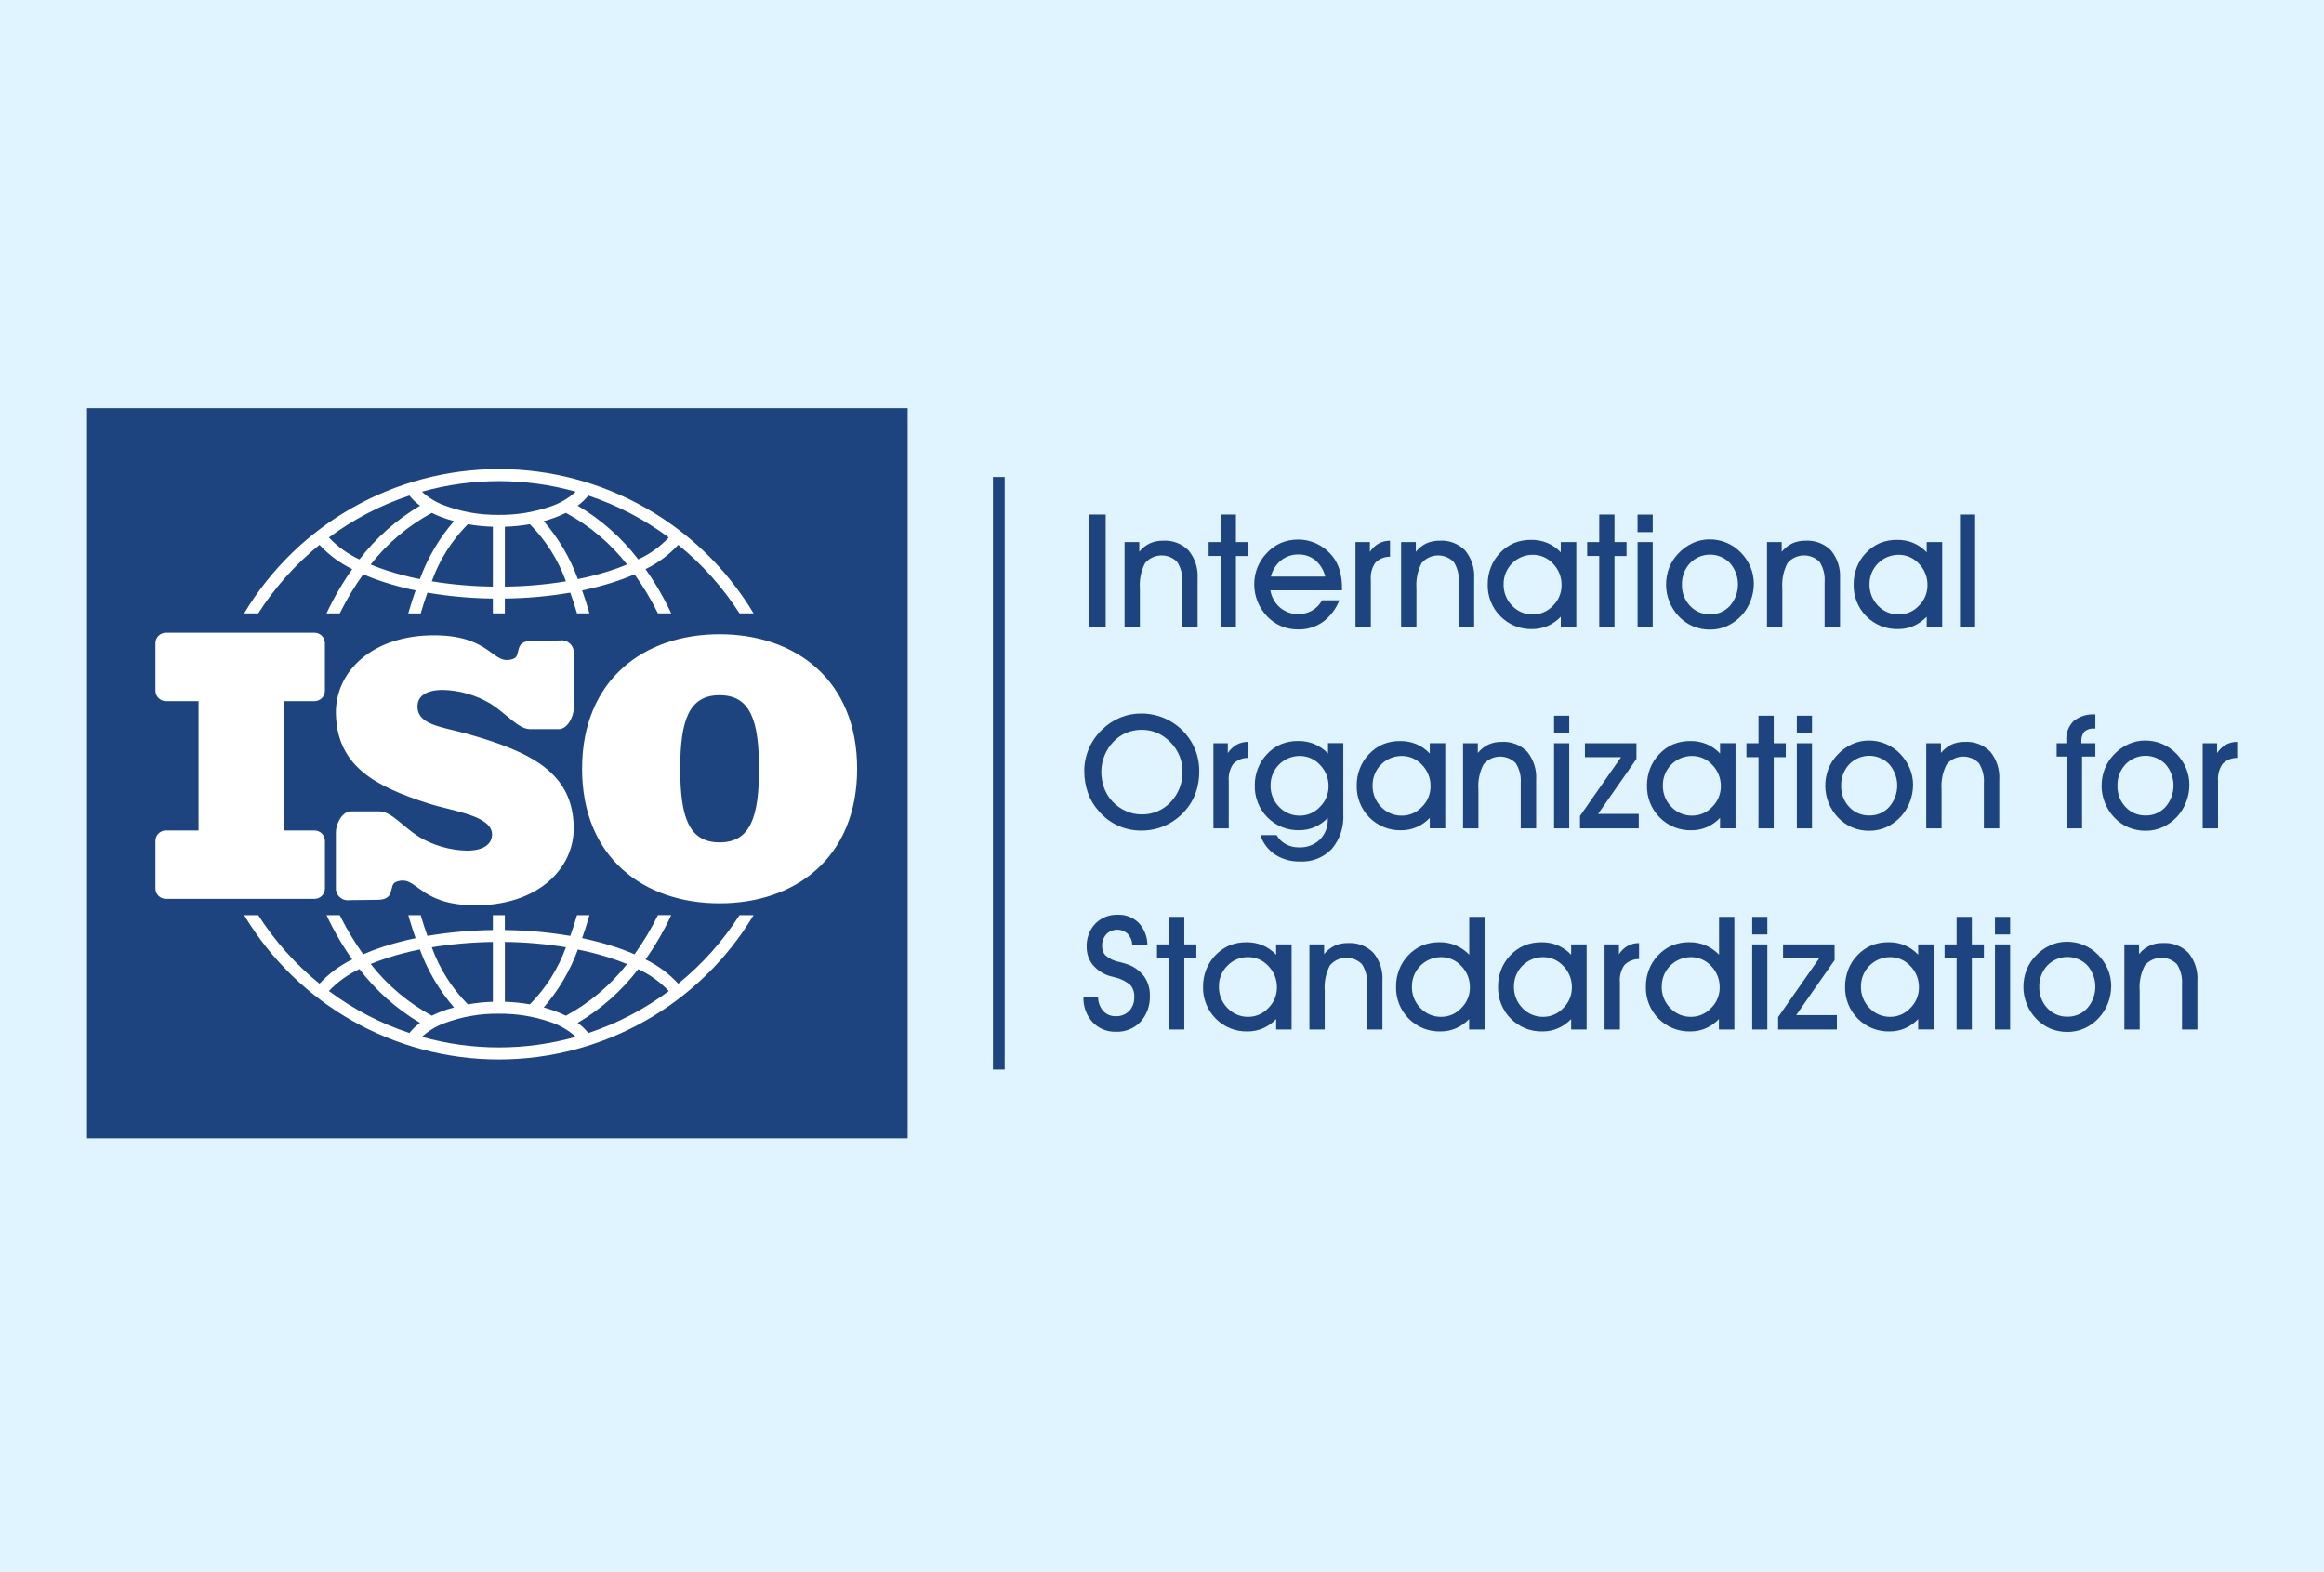
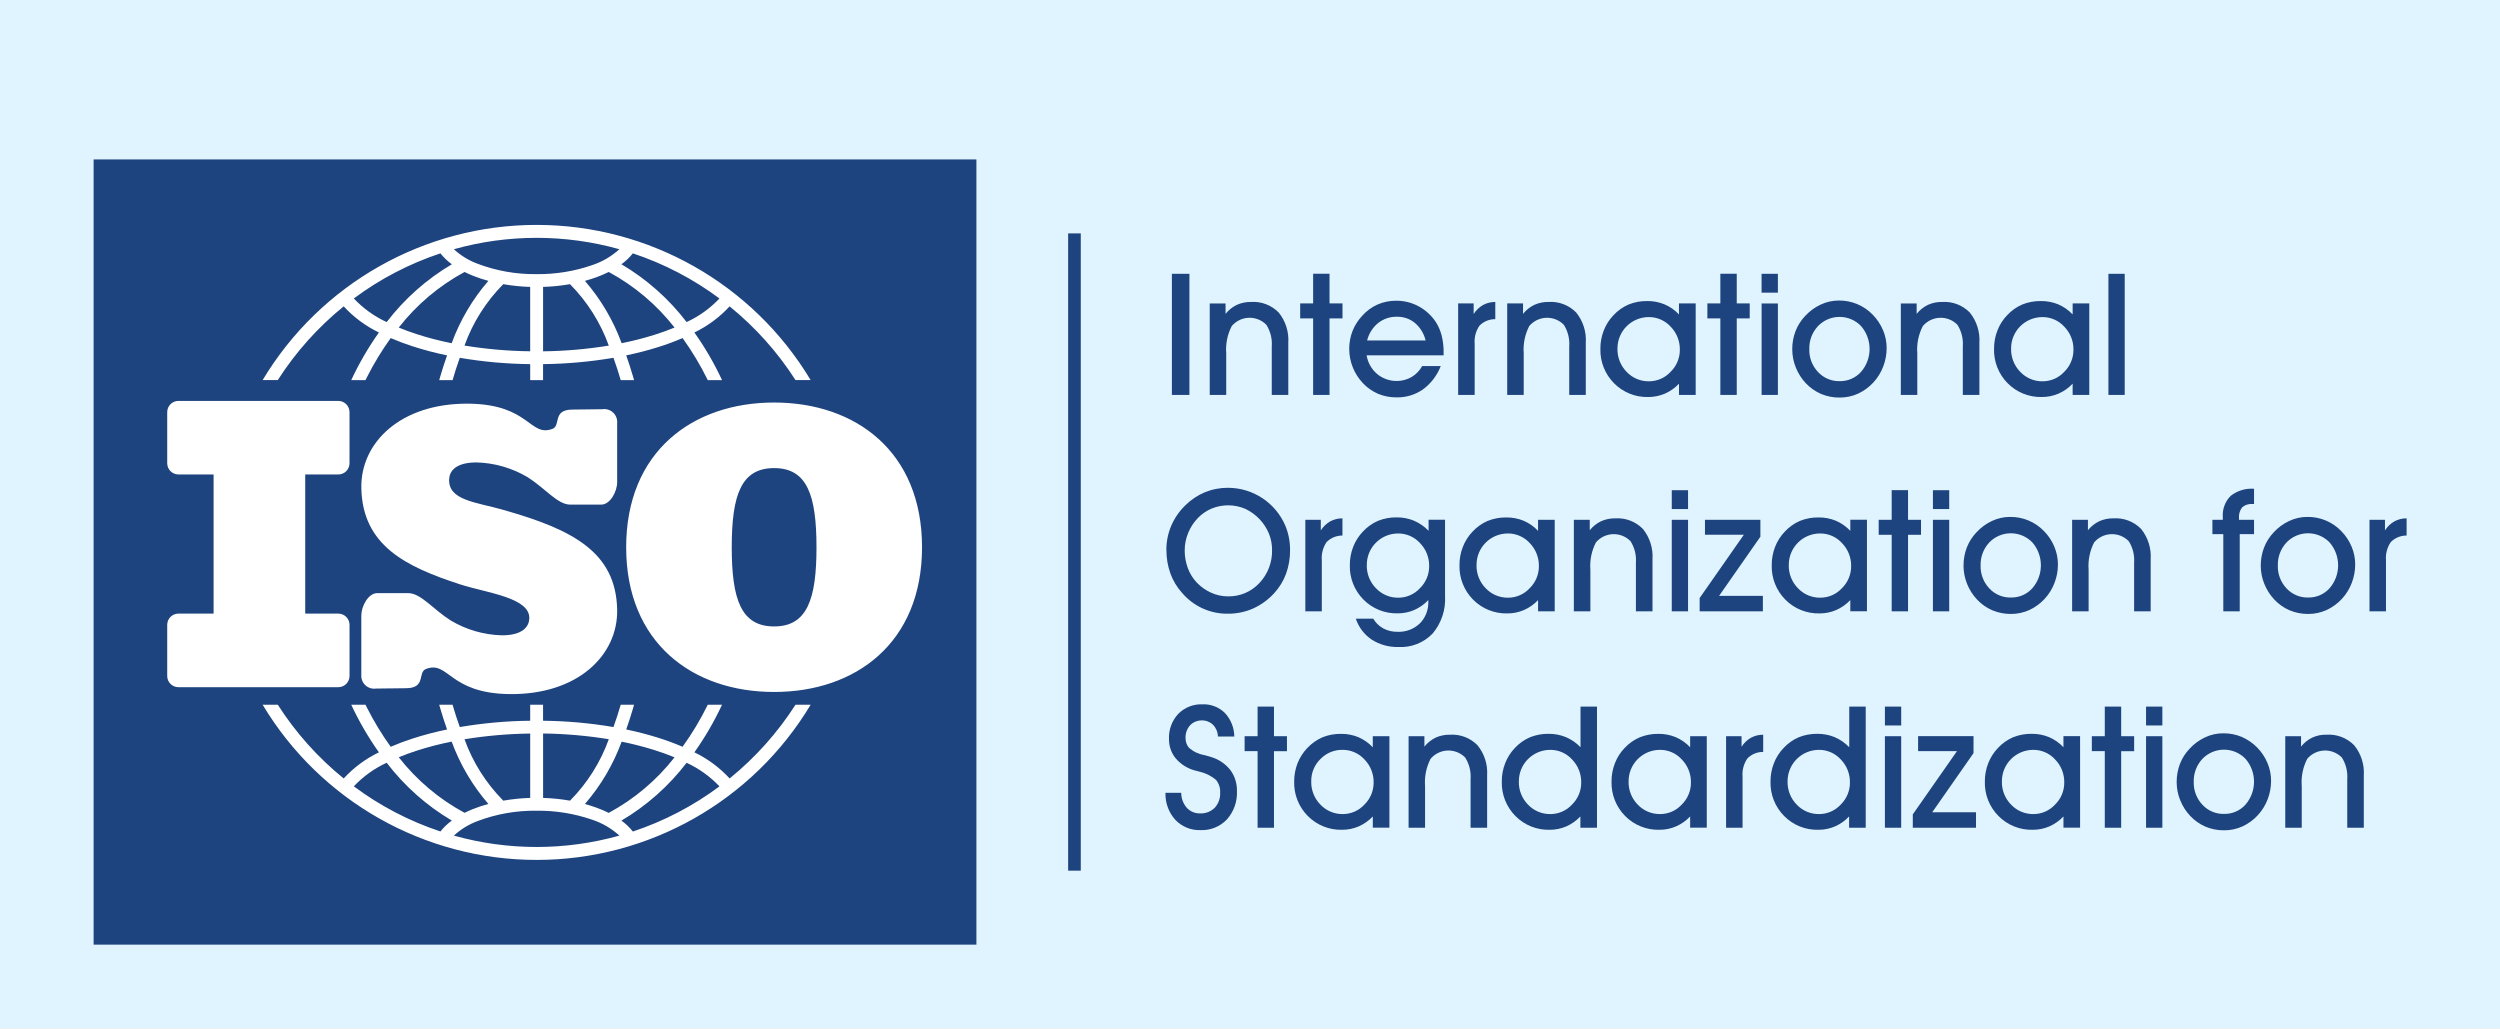
- <svg xmlns="http://www.w3.org/2000/svg" width="295" height="199.456" viewBox="0 0 295 199.456">
-   <g id="Grupo_1103088" data-name="Grupo 1103088" transform="translate(-705 -5481.66)">
-     <g id="Grupo_1099962" data-name="Grupo 1099962" transform="translate(-72 2389.66)">
-       <rect id="Rectángulo_401369" data-name="Rectángulo 401369" width="295" height="199.456" transform="translate(777 3092)" fill="#e0f4ff" />
+ <svg xmlns="http://www.w3.org/2000/svg" width="295" height="121.334" viewBox="0 0 295 121.334">
+   <g id="Grupo_1151009" data-name="Grupo 1151009" transform="translate(-1125 -5469.322)">
+     <g id="Grupo_1099962" data-name="Grupo 1099962" transform="translate(348 2377.322)">
+       <rect id="Rectángulo_401369" data-name="Rectángulo 401369" width="295" height="121.334" transform="translate(777 3092)" fill="#e0f4ff" />
    </g>
-     <g id="Grupo_1103065" data-name="Grupo 1103065" transform="translate(0 -29.832)">
+     <g id="Grupo_1103065" data-name="Grupo 1103065" transform="translate(420 -75.176)">
      <g id="iso-1" transform="translate(707.547 5496.765)">
        <path id="Trazado_885419" data-name="Trazado 885419" d="M8.5,66.546H112.67V159.2H8.5Z" transform="translate(0)" fill="#1e447f" fill-rule="evenodd" />
        <path id="Trazado_885420" data-name="Trazado 885420" d="M15.414,92.287h18.87a1.324,1.324,0,0,1,1.32,1.322v6.039a1.323,1.323,0,0,1-1.32,1.32H30.378v16.418h3.907a1.328,1.328,0,0,1,1.322,1.323v6.039a1.326,1.326,0,0,1-1.322,1.32H15.414a1.323,1.323,0,0,1-1.32-1.32v-6.039a1.325,1.325,0,0,1,1.32-1.323h4.153V100.966H15.416a1.325,1.325,0,0,1-1.322-1.32V93.607a1.323,1.323,0,0,1,1.32-1.32Zm70.293,34.345c-9.614,0-17.457-5.785-17.457-17.076s7.842-17.078,17.457-17.078,17.455,5.786,17.455,17.078S95.322,126.632,85.707,126.632Zm5-17.076c0-6.178-1.115-9.341-5-9.341s-5,3.165-5,9.341,1.115,9.343,5,9.343S90.708,115.73,90.708,109.555ZM53.67,105.12c-3.2-.9-6.448-1.107-6.308-3.625.051-.916.764-1.943,3.208-1.949a12.412,12.412,0,0,1,6.069,1.753c2.045,1.292,3.519,3.226,5.008,3.226H65.3c1.079,0,1.887-1.561,1.887-2.642V94.9a1.525,1.525,0,0,0-1.746-1.632l-3.573.043c-2.356.029-1.291,1.892-2.323,2.277-2.684,1-2.671-2.879-9.826-2.974-8.072-.106-12.838,4.6-12.719,9.981.149,6.777,5.269,9.257,11.619,11.329,3.157,1.031,8.346,1.556,8.2,4.073-.051.916-.764,1.944-3.208,1.951a12.446,12.446,0,0,1-6.069-1.753c-2.045-1.292-3.521-3.227-5.008-3.227H38.885c-1.081,0-1.887,1.562-1.887,2.642v6.988a1.523,1.523,0,0,0,1.746,1.632l3.573-.042c2.356-.031,1.292-1.893,2.325-2.278,2.684-1,2.67,2.879,9.824,2.972,8.074.106,12.838-4.6,12.72-9.982-.151-6.777-5.235-9.445-13.517-11.776ZM80.455,81.132A13.818,13.818,0,0,1,76.3,84.214a35.975,35.975,0,0,1,3.263,5.62H77.88a34.422,34.422,0,0,0-2.974-4.962,29.905,29.905,0,0,1-2.932,1.082c-1.165.365-2.409.688-3.719.96q.422,1.193.8,2.477l.127.443H67.606l-.006-.022q-.384-1.319-.848-2.612a53.209,53.209,0,0,1-8.308.747v1.887H56.925V87.948a53,53,0,0,1-8.307-.747q-.467,1.3-.854,2.635H46.189c.04-.149.084-.3.127-.443q.375-1.284.8-2.479a38.425,38.425,0,0,1-4.08-1.075q-1.308-.422-2.57-.967a34.528,34.528,0,0,0-2.84,4.688l-.137.273h-1.68a36.154,36.154,0,0,1,3.264-5.62,13.8,13.8,0,0,1-4.156-3.083,36.6,36.6,0,0,0-7.777,8.7H25.353a37.7,37.7,0,0,1,64.665,0H88.232a36.7,36.7,0,0,0-7.777-8.7ZM47.919,74.389A8.481,8.481,0,0,0,50.708,76.1a18.958,18.958,0,0,0,6.977,1.228,19.364,19.364,0,0,0,6.547-1.062,8.955,8.955,0,0,0,3.219-1.878,36.176,36.176,0,0,0-19.533,0Zm-.238,1.775a6.837,6.837,0,0,1-1.35-1.289A36.2,36.2,0,0,0,36.112,80.2a12.563,12.563,0,0,0,3.876,2.786A26.957,26.957,0,0,1,47.681,76.164Zm4.308,1.96a16.463,16.463,0,0,1-1.845-.617q-.49-.2-.964-.433a24.808,24.808,0,0,0-7.766,6.558q.988.41,2.093.769a37.144,37.144,0,0,0,4.15,1.079A23.654,23.654,0,0,1,51.989,78.124Zm4.935.711a22.383,22.383,0,0,1-3.177-.323,19.882,19.882,0,0,0-4.577,7.245,51.863,51.863,0,0,0,7.754.674Zm4.7-.323a22.61,22.61,0,0,1-3.179.323v7.6a51.679,51.679,0,0,0,7.755-.674A19.9,19.9,0,0,0,61.622,78.512Zm4.567-1.44a13.769,13.769,0,0,1-1.441.617c-.435.158-.891.3-1.367.435a23.672,23.672,0,0,1,4.333,7.353,37.94,37.94,0,0,0,3.809-.969q1.237-.384,2.435-.877A24.819,24.819,0,0,0,66.19,77.072Zm2.85-2.2a6.805,6.805,0,0,1-1.351,1.289,26.933,26.933,0,0,1,7.692,6.822A12.564,12.564,0,0,0,79.258,80.2,36.156,36.156,0,0,0,69.039,74.876Zm11.416,61.965a13.794,13.794,0,0,0-4.157-3.084,35.935,35.935,0,0,0,3.263-5.617H77.88a34.438,34.438,0,0,1-2.974,4.963,29.9,29.9,0,0,0-2.932-1.082q-1.835-.57-3.719-.961.422-1.193.8-2.475l.127-.443H67.606l-.006.022q-.384,1.319-.848,2.612a52.839,52.839,0,0,0-8.308-.745v-1.887H56.925v1.887a52.821,52.821,0,0,0-8.307.745q-.468-1.3-.854-2.634H46.189c.04.149.084.294.127.443q.375,1.284.8,2.479a38.434,38.434,0,0,0-4.08,1.073c-.908.294-1.767.618-2.57.967a34.643,34.643,0,0,1-2.84-4.69l-.137-.273h-1.68a36.115,36.115,0,0,0,3.264,5.617,13.806,13.806,0,0,0-4.156,3.084,36.536,36.536,0,0,1-7.777-8.7H25.353a37.7,37.7,0,0,0,64.665,0H88.232a36.635,36.635,0,0,1-7.777,8.7Zm-32.536,6.743a8.507,8.507,0,0,1,2.789-1.711,18.961,18.961,0,0,1,6.977-1.225,19.444,19.444,0,0,1,6.547,1.059,8.978,8.978,0,0,1,3.219,1.878,36.176,36.176,0,0,1-19.533,0Zm-.238-1.775a6.791,6.791,0,0,0-1.35,1.289,36.165,36.165,0,0,1-10.22-5.327,12.586,12.586,0,0,1,3.876-2.784A26.91,26.91,0,0,0,47.681,141.809Zm4.308-1.96a16.46,16.46,0,0,0-1.845.615q-.489.2-.964.433a24.767,24.767,0,0,1-7.766-6.558q.988-.41,2.093-.767a36.481,36.481,0,0,1,4.15-1.079,23.617,23.617,0,0,0,4.333,7.356Zm4.935-.713a22.844,22.844,0,0,0-3.177.325,19.864,19.864,0,0,1-4.577-7.246,52.7,52.7,0,0,1,7.754-.674Zm4.7.325a22.844,22.844,0,0,0-3.179-.325v-7.6a52.092,52.092,0,0,1,7.755.674A19.891,19.891,0,0,1,61.622,139.461ZM66.19,140.9a14.1,14.1,0,0,0-1.441-.615c-.435-.158-.891-.3-1.367-.433a23.644,23.644,0,0,0,4.333-7.355,37.935,37.935,0,0,1,3.809.971c.862.27,1.676.564,2.435.876A24.792,24.792,0,0,1,66.19,140.9Zm2.85,2.2a6.717,6.717,0,0,0-1.351-1.289,26.933,26.933,0,0,0,7.692-6.822,12.614,12.614,0,0,1,3.878,2.784A36.236,36.236,0,0,1,69.039,143.1Z" transform="translate(3.091 2.753)" fill="#fff" fill-rule="evenodd" />
        <path id="Trazado_885421" data-name="Trazado 885421" d="M96.861,91.23h-2.07v-14.3h2.07Zm4.341,0H99.257v-10.8h1.867v1.23a3.857,3.857,0,0,1,1.34-1.067,3.943,3.943,0,0,1,1.673-.339,4.18,4.18,0,0,1,3.257,1.247,5.131,5.131,0,0,1,1.134,3.575v6.153h-1.952V85.5a4.181,4.181,0,0,0-.637-2.55,2.764,2.764,0,0,0-4.083.148,6.005,6.005,0,0,0-.652,3.227V91.23h0Zm10.256,0V82.194h-1.528V80.429h1.528v-3.5h1.935v3.5h1.531v1.766h-1.531V91.23ZM124.73,84.8a3.889,3.889,0,0,0-1.259-2.067A3.251,3.251,0,0,0,121.336,82a3.46,3.46,0,0,0-2.218.75,3.85,3.85,0,0,0-1.289,2.05h6.9Zm-6.96,1.747a3.669,3.669,0,0,0,1.222,2.194,3.6,3.6,0,0,0,4.077.376,3.39,3.39,0,0,0,1.259-1.3h2.19a6.181,6.181,0,0,1-2.087,2.749,5.25,5.25,0,0,1-3.115.95,5.56,5.56,0,0,1-2.193-.421,5.438,5.438,0,0,1-1.8-1.266,5.911,5.911,0,0,1-1.607-4.005,5.8,5.8,0,0,1,.388-2.131,5.7,5.7,0,0,1,1.143-1.806,5.362,5.362,0,0,1,1.814-1.331,5.422,5.422,0,0,1,2.211-.446,5.479,5.479,0,0,1,2.645.663,5.686,5.686,0,0,1,2.02,1.85,5.578,5.578,0,0,1,.694,1.615,8.038,8.038,0,0,1,.225,2.006v.306H117.77v0Zm12.745,4.682h-1.944v-10.8H130.4v1.247a3.272,3.272,0,0,1,1.107-1.062,3,3,0,0,1,1.447-.359v2.031a2.59,2.59,0,0,0-1.871.77,3.354,3.354,0,0,0-.564,2.165V91.23Zm5.789,0H134.36v-10.8h1.868v1.23a3.829,3.829,0,0,1,1.34-1.067,3.929,3.929,0,0,1,1.671-.339A4.191,4.191,0,0,1,142.5,81.5a5.154,5.154,0,0,1,1.132,3.575v6.153h-1.954V85.5a4.181,4.181,0,0,0-.637-2.55,2.763,2.763,0,0,0-4.081.148,6.034,6.034,0,0,0-.652,3.227V91.23h0Zm11.065-5.47a3.788,3.788,0,0,0,1.086,2.749,3.551,3.551,0,0,0,2.654,1.109,3.446,3.446,0,0,0,2.527-1.113,3.61,3.61,0,0,0,1.095-2.607,3.817,3.817,0,0,0-1.082-2.724,3.456,3.456,0,0,0-2.578-1.132,3.693,3.693,0,0,0-3.7,3.719Zm7.262,5.47V89.9a5.086,5.086,0,0,1-1.659,1.172,4.918,4.918,0,0,1-1.963.4,5.468,5.468,0,0,1-4.044-1.624,5.546,5.546,0,0,1-1.61-4.069,5.8,5.8,0,0,1,.4-2.162,5.375,5.375,0,0,1,1.149-1.8,5.3,5.3,0,0,1,1.778-1.261,5.667,5.667,0,0,1,2.208-.408,5.185,5.185,0,0,1,2.037.391,5.034,5.034,0,0,1,1.7,1.19V80.427H156.6v10.8h-1.966v0Zm4.879,0V82.194h-1.531V80.429h1.531v-3.5h1.935v3.5h1.531v1.766h-1.531V91.23ZM166.3,79.162h-1.926V76.933H166.3ZM164.379,91.23v-10.8H166.3v10.8Zm5.629-5.411a3.765,3.765,0,0,0,1.025,2.7A3.373,3.373,0,0,0,173.59,89.6a3.3,3.3,0,0,0,2.514-1.086,4.131,4.131,0,0,0,0-5.426,3.524,3.524,0,0,0-5.072.017,3.8,3.8,0,0,0-1.023,2.715Zm-2.014.022a5.866,5.866,0,0,1,.388-2.145,5.466,5.466,0,0,1,1.14-1.792,5.815,5.815,0,0,1,1.839-1.343,4.986,4.986,0,0,1,2.12-.474,5.473,5.473,0,0,1,4.007,1.669,5.875,5.875,0,0,1,1.222,1.837,5.4,5.4,0,0,1,.424,2.112,6.085,6.085,0,0,1-.4,2.159,5.776,5.776,0,0,1-2.963,3.207,5.193,5.193,0,0,1-2.183.466,5.507,5.507,0,0,1-2.19-.426,5.426,5.426,0,0,1-1.8-1.263A5.855,5.855,0,0,1,168.418,88a5.741,5.741,0,0,1-.424-2.159Zm14.756,5.389h-1.944v-10.8h1.868v1.23a3.857,3.857,0,0,1,1.34-1.067,3.94,3.94,0,0,1,1.671-.339,4.191,4.191,0,0,1,3.258,1.247,5.139,5.139,0,0,1,1.134,3.575v6.153h-1.957V85.5a4.182,4.182,0,0,0-.634-2.55,2.763,2.763,0,0,0-4.081.148,6,6,0,0,0-.655,3.227V91.23Zm11.068-5.47a3.776,3.776,0,0,0,1.086,2.749,3.551,3.551,0,0,0,2.654,1.109,3.451,3.451,0,0,0,2.527-1.113,3.62,3.62,0,0,0,1.092-2.607,3.8,3.8,0,0,0-1.082-2.724,3.451,3.451,0,0,0-2.578-1.132,3.693,3.693,0,0,0-3.7,3.719Zm7.262,5.47V89.9a5.131,5.131,0,0,1-1.662,1.172,4.908,4.908,0,0,1-1.96.4,5.474,5.474,0,0,1-4.045-1.624,5.544,5.544,0,0,1-1.607-4.069,5.86,5.86,0,0,1,.4-2.162,5.423,5.423,0,0,1,1.149-1.8,5.324,5.324,0,0,1,1.78-1.261,5.64,5.64,0,0,1,2.205-.408,5.212,5.212,0,0,1,2.041.391,5.1,5.1,0,0,1,1.7,1.19V80.427h1.963v10.8H201.08v0Zm4.222,0v-14.3h1.923v14.3Zm-109,18.316a6.027,6.027,0,0,0,.371,2.117,4.963,4.963,0,0,0,1.072,1.719,5.221,5.221,0,0,0,1.7,1.193,4.825,4.825,0,0,0,1.964.421,4.915,4.915,0,0,0,3.71-1.575,5.478,5.478,0,0,0,1.492-3.915,5.1,5.1,0,0,0-.357-1.89,5.616,5.616,0,0,0-2.791-2.944,5.141,5.141,0,0,0-3.979-.037,4.833,4.833,0,0,0-1.618,1.109,5.513,5.513,0,0,0-1.149,1.76,5.348,5.348,0,0,0-.412,2.044Zm-2.162-.017a7.269,7.269,0,0,1,.568-2.848,7.413,7.413,0,0,1,1.669-2.426,7.194,7.194,0,0,1,2.312-1.545,7.051,7.051,0,0,1,2.735-.526,7.366,7.366,0,0,1,6.762,4.488,7.4,7.4,0,0,1,.551,2.859,8.034,8.034,0,0,1-.474,2.8,6.881,6.881,0,0,1-1.41,2.3,7.572,7.572,0,0,1-2.482,1.8,7.221,7.221,0,0,1-2.969.61A6.965,6.965,0,0,1,96,114.592a6.907,6.907,0,0,1-1.385-2.3,8.1,8.1,0,0,1-.469-2.763Zm18.342,7.234h-1.944v-10.8h1.826v1.247a3.272,3.272,0,0,1,1.107-1.062,3,3,0,0,1,1.447-.359v2.031a2.59,2.59,0,0,0-1.871.77,3.335,3.335,0,0,0-.564,2.165v6.008Zm4,.863h2.072a3.032,3.032,0,0,0,1.183,1.152,3.453,3.453,0,0,0,1.671.4,3.6,3.6,0,0,0,2.642-.989,3.5,3.5,0,0,0,1-2.618v-.137A5.115,5.115,0,0,1,123.4,116.6a4.846,4.846,0,0,1-1.96.4,5.47,5.47,0,0,1-4.045-1.626,5.558,5.558,0,0,1-1.607-4.067,5.869,5.869,0,0,1,.4-2.163,5.49,5.49,0,0,1,1.149-1.8,5.324,5.324,0,0,1,1.78-1.261,5.64,5.64,0,0,1,2.205-.408,5.241,5.241,0,0,1,2.037.391,5.343,5.343,0,0,1,1.722,1.19v-1.306h1.944v9.01a6.3,6.3,0,0,1-1.461,4.417,5.19,5.19,0,0,1-4.025,1.595,5.592,5.592,0,0,1-3.173-.876,4.783,4.783,0,0,1-1.874-2.479Zm1.308-6.333a3.773,3.773,0,0,0,1.086,2.749,3.553,3.553,0,0,0,2.654,1.11,3.451,3.451,0,0,0,2.527-1.113,3.6,3.6,0,0,0,1.092-2.609,3.794,3.794,0,0,0-1.082-2.724,3.45,3.45,0,0,0-2.575-1.132,3.693,3.693,0,0,0-3.7,3.719Zm12.949,0a3.786,3.786,0,0,0,1.086,2.749,3.558,3.558,0,0,0,2.654,1.11,3.451,3.451,0,0,0,2.527-1.113,3.611,3.611,0,0,0,1.092-2.609,3.817,3.817,0,0,0-1.079-2.724,3.462,3.462,0,0,0-2.578-1.132,3.693,3.693,0,0,0-3.7,3.719Zm7.262,5.47v-1.326a5.115,5.115,0,0,1-1.662,1.171,4.845,4.845,0,0,1-1.96.4,5.47,5.47,0,0,1-4.045-1.626,5.558,5.558,0,0,1-1.607-4.067,5.808,5.808,0,0,1,.4-2.163,5.39,5.39,0,0,1,1.149-1.8,5.3,5.3,0,0,1,1.778-1.261,5.651,5.651,0,0,1,2.205-.408,5.19,5.19,0,0,1,2.041.391,5.065,5.065,0,0,1,1.7,1.19v-1.306h1.966v10.8h-1.968v0Zm6.165,0h-1.944v-10.8H144.1v1.23a3.852,3.852,0,0,1,1.34-1.065,3.929,3.929,0,0,1,1.671-.339,4.191,4.191,0,0,1,3.258,1.247,5.14,5.14,0,0,1,1.134,3.576v6.151h-1.957v-5.729a4.165,4.165,0,0,0-.637-2.552,2.764,2.764,0,0,0-4.08.148,6.011,6.011,0,0,0-.655,3.229v4.9ZM155.7,104.694h-1.923v-2.228H155.7Zm-1.923,12.068v-10.8H155.7v10.8Zm10.753,0h-7.462V115.19l5.213-7.464h-4.586v-1.766h6.54v1.994l-4.872,6.981h5.165v1.826h0Zm3.055-5.47a3.773,3.773,0,0,0,1.086,2.749,3.553,3.553,0,0,0,2.654,1.11,3.451,3.451,0,0,0,2.527-1.113,3.611,3.611,0,0,0,1.092-2.609,3.807,3.807,0,0,0-1.082-2.724,3.455,3.455,0,0,0-2.575-1.132,3.693,3.693,0,0,0-3.7,3.719Zm7.26,5.47v-1.326a5.149,5.149,0,0,1-1.662,1.171,4.858,4.858,0,0,1-1.96.4,5.47,5.47,0,0,1-4.045-1.626,5.558,5.558,0,0,1-1.607-4.067,5.869,5.869,0,0,1,.4-2.163,5.489,5.489,0,0,1,1.149-1.8,5.324,5.324,0,0,1,1.78-1.261,5.64,5.64,0,0,1,2.205-.408,5.212,5.212,0,0,1,2.041.391,5.1,5.1,0,0,1,1.7,1.19v-1.306h1.963v10.8h-1.963v0Zm4.881,0v-9.034h-1.531v-1.766h1.531v-3.5h1.932v3.5h1.531v1.766h-1.531v9.034Zm6.791-12.068h-1.923v-2.228h1.923Zm-1.923,12.068v-10.8h1.923v10.8Zm5.626-5.409a3.772,3.772,0,0,0,1.025,2.7,3.372,3.372,0,0,0,2.556,1.079,3.3,3.3,0,0,0,2.517-1.086,4.131,4.131,0,0,0,0-5.426,3.528,3.528,0,0,0-5.075.017,3.819,3.819,0,0,0-1.023,2.716Zm-2.014.022a5.889,5.889,0,0,1,.388-2.148,5.425,5.425,0,0,1,1.143-1.792,5.8,5.8,0,0,1,1.836-1.343,5,5,0,0,1,2.123-.472,5.459,5.459,0,0,1,4,1.669,5.788,5.788,0,0,1,1.222,1.837,5.391,5.391,0,0,1,.427,2.11,6.029,6.029,0,0,1-.4,2.16,5.777,5.777,0,0,1-2.963,3.207,5.194,5.194,0,0,1-2.183.467,5.513,5.513,0,0,1-2.187-.427,5.412,5.412,0,0,1-1.8-1.261,5.881,5.881,0,0,1-1.61-4.008Zm14.759,5.387H201.02v-10.8h1.865v1.23a3.88,3.88,0,0,1,1.34-1.065,3.978,3.978,0,0,1,1.674-.339,4.191,4.191,0,0,1,3.258,1.247,5.155,5.155,0,0,1,1.132,3.576v6.151h-1.954v-5.729a4.186,4.186,0,0,0-.637-2.552,2.766,2.766,0,0,0-4.081.148,6.044,6.044,0,0,0-.652,3.229v4.9h0Zm17.828,0h-1.935v-9.111h-1.286v-1.688H218.8v-.325a3.209,3.209,0,0,1,.926-2.5,3.982,3.982,0,0,1,2.76-.839v1.8h-.169a1.646,1.646,0,0,0-1.235.391,1.879,1.879,0,0,0-.373,1.314v.158h1.778v1.688h-1.69v9.111h0Zm4.5-5.409a3.772,3.772,0,0,0,1.025,2.7,3.378,3.378,0,0,0,2.559,1.079,3.292,3.292,0,0,0,2.514-1.086,4.131,4.131,0,0,0,0-5.426,3.528,3.528,0,0,0-5.075.017,3.819,3.819,0,0,0-1.023,2.716Zm-2.014.022a5.89,5.89,0,0,1,.391-2.148,5.467,5.467,0,0,1,1.14-1.792,5.816,5.816,0,0,1,1.839-1.343,4.985,4.985,0,0,1,2.12-.472,5.46,5.46,0,0,1,4.007,1.669,5.84,5.84,0,0,1,1.222,1.837,5.387,5.387,0,0,1,.424,2.11,6.093,6.093,0,0,1-.4,2.16,5.776,5.776,0,0,1-2.963,3.207,5.2,5.2,0,0,1-2.183.467,5.535,5.535,0,0,1-2.19-.427,5.412,5.412,0,0,1-1.8-1.261,5.873,5.873,0,0,1-1.183-1.85,5.7,5.7,0,0,1-.427-2.159Zm14.781,5.387H236.11v-10.8h1.826v1.247a3.272,3.272,0,0,1,1.107-1.062,3,3,0,0,1,1.447-.359v2.031a2.582,2.582,0,0,0-1.868.77,3.334,3.334,0,0,0-.567,2.165v6.008ZM94.036,138.172h1.857a2.708,2.708,0,0,0,.655,1.772,2.06,2.06,0,0,0,1.582.662,2.288,2.288,0,0,0,1.713-.662,2.444,2.444,0,0,0,.644-1.775,2.182,2.182,0,0,0-.474-1.5,4.51,4.51,0,0,0-1.974-.992q-.133-.033-.266-.07a4.526,4.526,0,0,1-2.6-1.578A3.592,3.592,0,0,1,94.629,133a3.684,3.684,0,0,1-.18-1.162,4.112,4.112,0,0,1,1.089-2.972,3.8,3.8,0,0,1,2.859-1.132,3.554,3.554,0,0,1,2.643,1.013,4.138,4.138,0,0,1,1.117,2.788h-1.933a2.065,2.065,0,0,0-.575-1.384,1.936,1.936,0,0,0-2.71.057,2.145,2.145,0,0,0-.537,1.508,1.9,1.9,0,0,0,.1.61,1.677,1.677,0,0,0,.3.531,3.652,3.652,0,0,0,1.806.865c.426.109.753.207.981.286a4.521,4.521,0,0,1,2.148,1.541,4.038,4.038,0,0,1,.731,2.426,4.7,4.7,0,0,1-1.18,3.339,4.061,4.061,0,0,1-3.12,1.264,3.909,3.909,0,0,1-2.972-1.213,4.536,4.536,0,0,1-1.162-3.191Zm10.868,4.122v-9.032h-1.53v-1.769h1.53V128h1.935v3.494h1.531v1.769h-1.531v9.032Zm6.331-5.468a3.776,3.776,0,0,0,1.089,2.749,3.553,3.553,0,0,0,2.654,1.11,3.456,3.456,0,0,0,2.527-1.113,3.621,3.621,0,0,0,1.092-2.609,3.807,3.807,0,0,0-1.082-2.724,3.456,3.456,0,0,0-2.578-1.132,3.547,3.547,0,0,0-2.612,1.079,3.587,3.587,0,0,0-1.089,2.64Zm7.265,5.468v-1.326a5.15,5.15,0,0,1-1.662,1.171,4.861,4.861,0,0,1-1.963.4,5.473,5.473,0,0,1-4.044-1.626,5.543,5.543,0,0,1-1.61-4.067,5.871,5.871,0,0,1,.4-2.163,5.636,5.636,0,0,1,2.929-3.056,5.668,5.668,0,0,1,2.205-.407,5.211,5.211,0,0,1,2.041.391,5.118,5.118,0,0,1,1.7,1.19v-1.308h1.963v10.8H118.5Zm6.167,0h-1.944v-10.8h1.865v1.231a3.909,3.909,0,0,1,1.34-1.068,3.954,3.954,0,0,1,1.674-.337,4.179,4.179,0,0,1,3.255,1.247,5.133,5.133,0,0,1,1.134,3.576v6.151h-1.954v-5.729a4.186,4.186,0,0,0-.637-2.552,2.764,2.764,0,0,0-4.081.149,6.005,6.005,0,0,0-.652,3.227v4.9Zm11.065-5.468a3.773,3.773,0,0,0,1.086,2.749,3.553,3.553,0,0,0,2.654,1.11A3.451,3.451,0,0,0,142,139.572a3.6,3.6,0,0,0,1.092-2.609,3.794,3.794,0,0,0-1.082-2.724,3.445,3.445,0,0,0-2.575-1.132,3.7,3.7,0,0,0-3.7,3.719Zm7.262,5.468v-1.326a5.115,5.115,0,0,1-1.662,1.171,4.845,4.845,0,0,1-1.96.4,5.47,5.47,0,0,1-4.045-1.626,5.553,5.553,0,0,1-1.607-4.067,5.808,5.808,0,0,1,.4-2.163,5.409,5.409,0,0,1,1.146-1.8,5.324,5.324,0,0,1,1.78-1.261,5.668,5.668,0,0,1,2.205-.407,5.24,5.24,0,0,1,2.037.391,5.3,5.3,0,0,1,1.722,1.19V128h1.944v14.295h-1.964Zm5.687-5.468a3.786,3.786,0,0,0,1.086,2.749,3.559,3.559,0,0,0,2.654,1.11,3.451,3.451,0,0,0,2.527-1.113,3.608,3.608,0,0,0,1.092-2.609,3.807,3.807,0,0,0-1.082-2.724,3.445,3.445,0,0,0-2.575-1.132,3.7,3.7,0,0,0-3.7,3.719Zm7.265,5.468v-1.326a5.161,5.161,0,0,1-1.665,1.171,4.846,4.846,0,0,1-1.96.4,5.47,5.47,0,0,1-4.045-1.626,5.553,5.553,0,0,1-1.607-4.067,5.808,5.808,0,0,1,.4-2.163,5.369,5.369,0,0,1,1.149-1.8A5.3,5.3,0,0,1,150,131.627a5.679,5.679,0,0,1,2.205-.407,5.2,5.2,0,0,1,2.041.391,5.129,5.129,0,0,1,1.7,1.19v-1.308h1.963v10.8h-1.965Zm6.184,0h-1.944v-10.8h1.826v1.247a3.272,3.272,0,0,1,1.107-1.062,2.981,2.981,0,0,1,1.447-.357v2.03a2.565,2.565,0,0,0-1.868.773,3.324,3.324,0,0,0-.567,2.163v6.007h0Zm5.311-5.468a3.786,3.786,0,0,0,1.086,2.749,3.559,3.559,0,0,0,2.654,1.11,3.451,3.451,0,0,0,2.527-1.113,3.6,3.6,0,0,0,1.092-2.609,3.805,3.805,0,0,0-1.079-2.724,3.456,3.456,0,0,0-2.578-1.132,3.7,3.7,0,0,0-3.7,3.719Zm7.262,5.468v-1.326a5.1,5.1,0,0,1-1.659,1.171,4.866,4.866,0,0,1-1.963.4,5.47,5.47,0,0,1-4.045-1.626,5.553,5.553,0,0,1-1.607-4.067,5.808,5.808,0,0,1,.4-2.163,5.369,5.369,0,0,1,1.149-1.8,5.3,5.3,0,0,1,1.778-1.261,5.69,5.69,0,0,1,2.205-.407,5.229,5.229,0,0,1,2.037.391,5.3,5.3,0,0,1,1.722,1.19V128h1.944v14.295H174.7Zm6.148-12.065h-1.923V128h1.923Zm-1.924,12.065v-10.8h1.923v10.8Zm10.753,0h-7.462v-1.572l5.213-7.462h-4.586v-1.769h6.54v2l-4.872,6.979h5.165v1.828h0Zm3.052-5.468a3.776,3.776,0,0,0,1.089,2.749,3.553,3.553,0,0,0,2.654,1.11A3.456,3.456,0,0,0,199,139.572a3.608,3.608,0,0,0,1.092-2.609,3.807,3.807,0,0,0-1.082-2.724,3.456,3.456,0,0,0-2.578-1.132,3.7,3.7,0,0,0-3.7,3.719Zm7.265,5.468v-1.326a5.149,5.149,0,0,1-1.662,1.171,4.861,4.861,0,0,1-1.963.4,5.473,5.473,0,0,1-4.044-1.626,5.541,5.541,0,0,1-1.607-4.067,5.869,5.869,0,0,1,.4-2.163,5.466,5.466,0,0,1,1.149-1.8,5.324,5.324,0,0,1,1.78-1.261,5.668,5.668,0,0,1,2.205-.407,5.211,5.211,0,0,1,2.041.391,5.118,5.118,0,0,1,1.7,1.19v-1.308h1.963v10.8h-1.961Zm4.876,0v-9.032h-1.528v-1.769h1.528V128h1.935v3.494h1.531v1.769h-1.531v9.032Zm6.794-12.065h-1.923V128h1.923Zm-1.923,12.065v-10.8h1.923v10.8Zm5.626-5.407a3.772,3.772,0,0,0,1.025,2.7,3.367,3.367,0,0,0,2.556,1.079,3.3,3.3,0,0,0,2.517-1.086,4.131,4.131,0,0,0,0-5.426,3.528,3.528,0,0,0-5.075.017A3.821,3.821,0,0,0,215.369,136.887Zm-2.014.02a5.876,5.876,0,0,1,.388-2.148,5.424,5.424,0,0,1,1.143-1.792,5.827,5.827,0,0,1,1.836-1.343,5,5,0,0,1,2.123-.471,5.579,5.579,0,0,1,2.18.421,5.816,5.816,0,0,1,3.045,3.083,5.413,5.413,0,0,1,.427,2.11,6.1,6.1,0,0,1-.4,2.16,5.776,5.776,0,0,1-2.963,3.207,5.194,5.194,0,0,1-2.183.467,5.534,5.534,0,0,1-2.19-.427,5.444,5.444,0,0,1-1.8-1.261,5.873,5.873,0,0,1-1.183-1.85,5.679,5.679,0,0,1-.424-2.157Zm14.759,5.387H226.17v-10.8h1.865v1.231a3.64,3.64,0,0,1,3.011-1.405,4.182,4.182,0,0,1,3.258,1.247,5.133,5.133,0,0,1,1.134,3.576v6.151h-1.954v-5.729a4.186,4.186,0,0,0-.637-2.552,2.764,2.764,0,0,0-4.081.149,6,6,0,0,0-.652,3.227v4.9ZM82.549,72.167h1.492v75.2H82.549Z" transform="translate(40.944 3.108)" fill="#1e447f" fill-rule="evenodd" />
      </g>
    </g>
  </g>
</svg>
